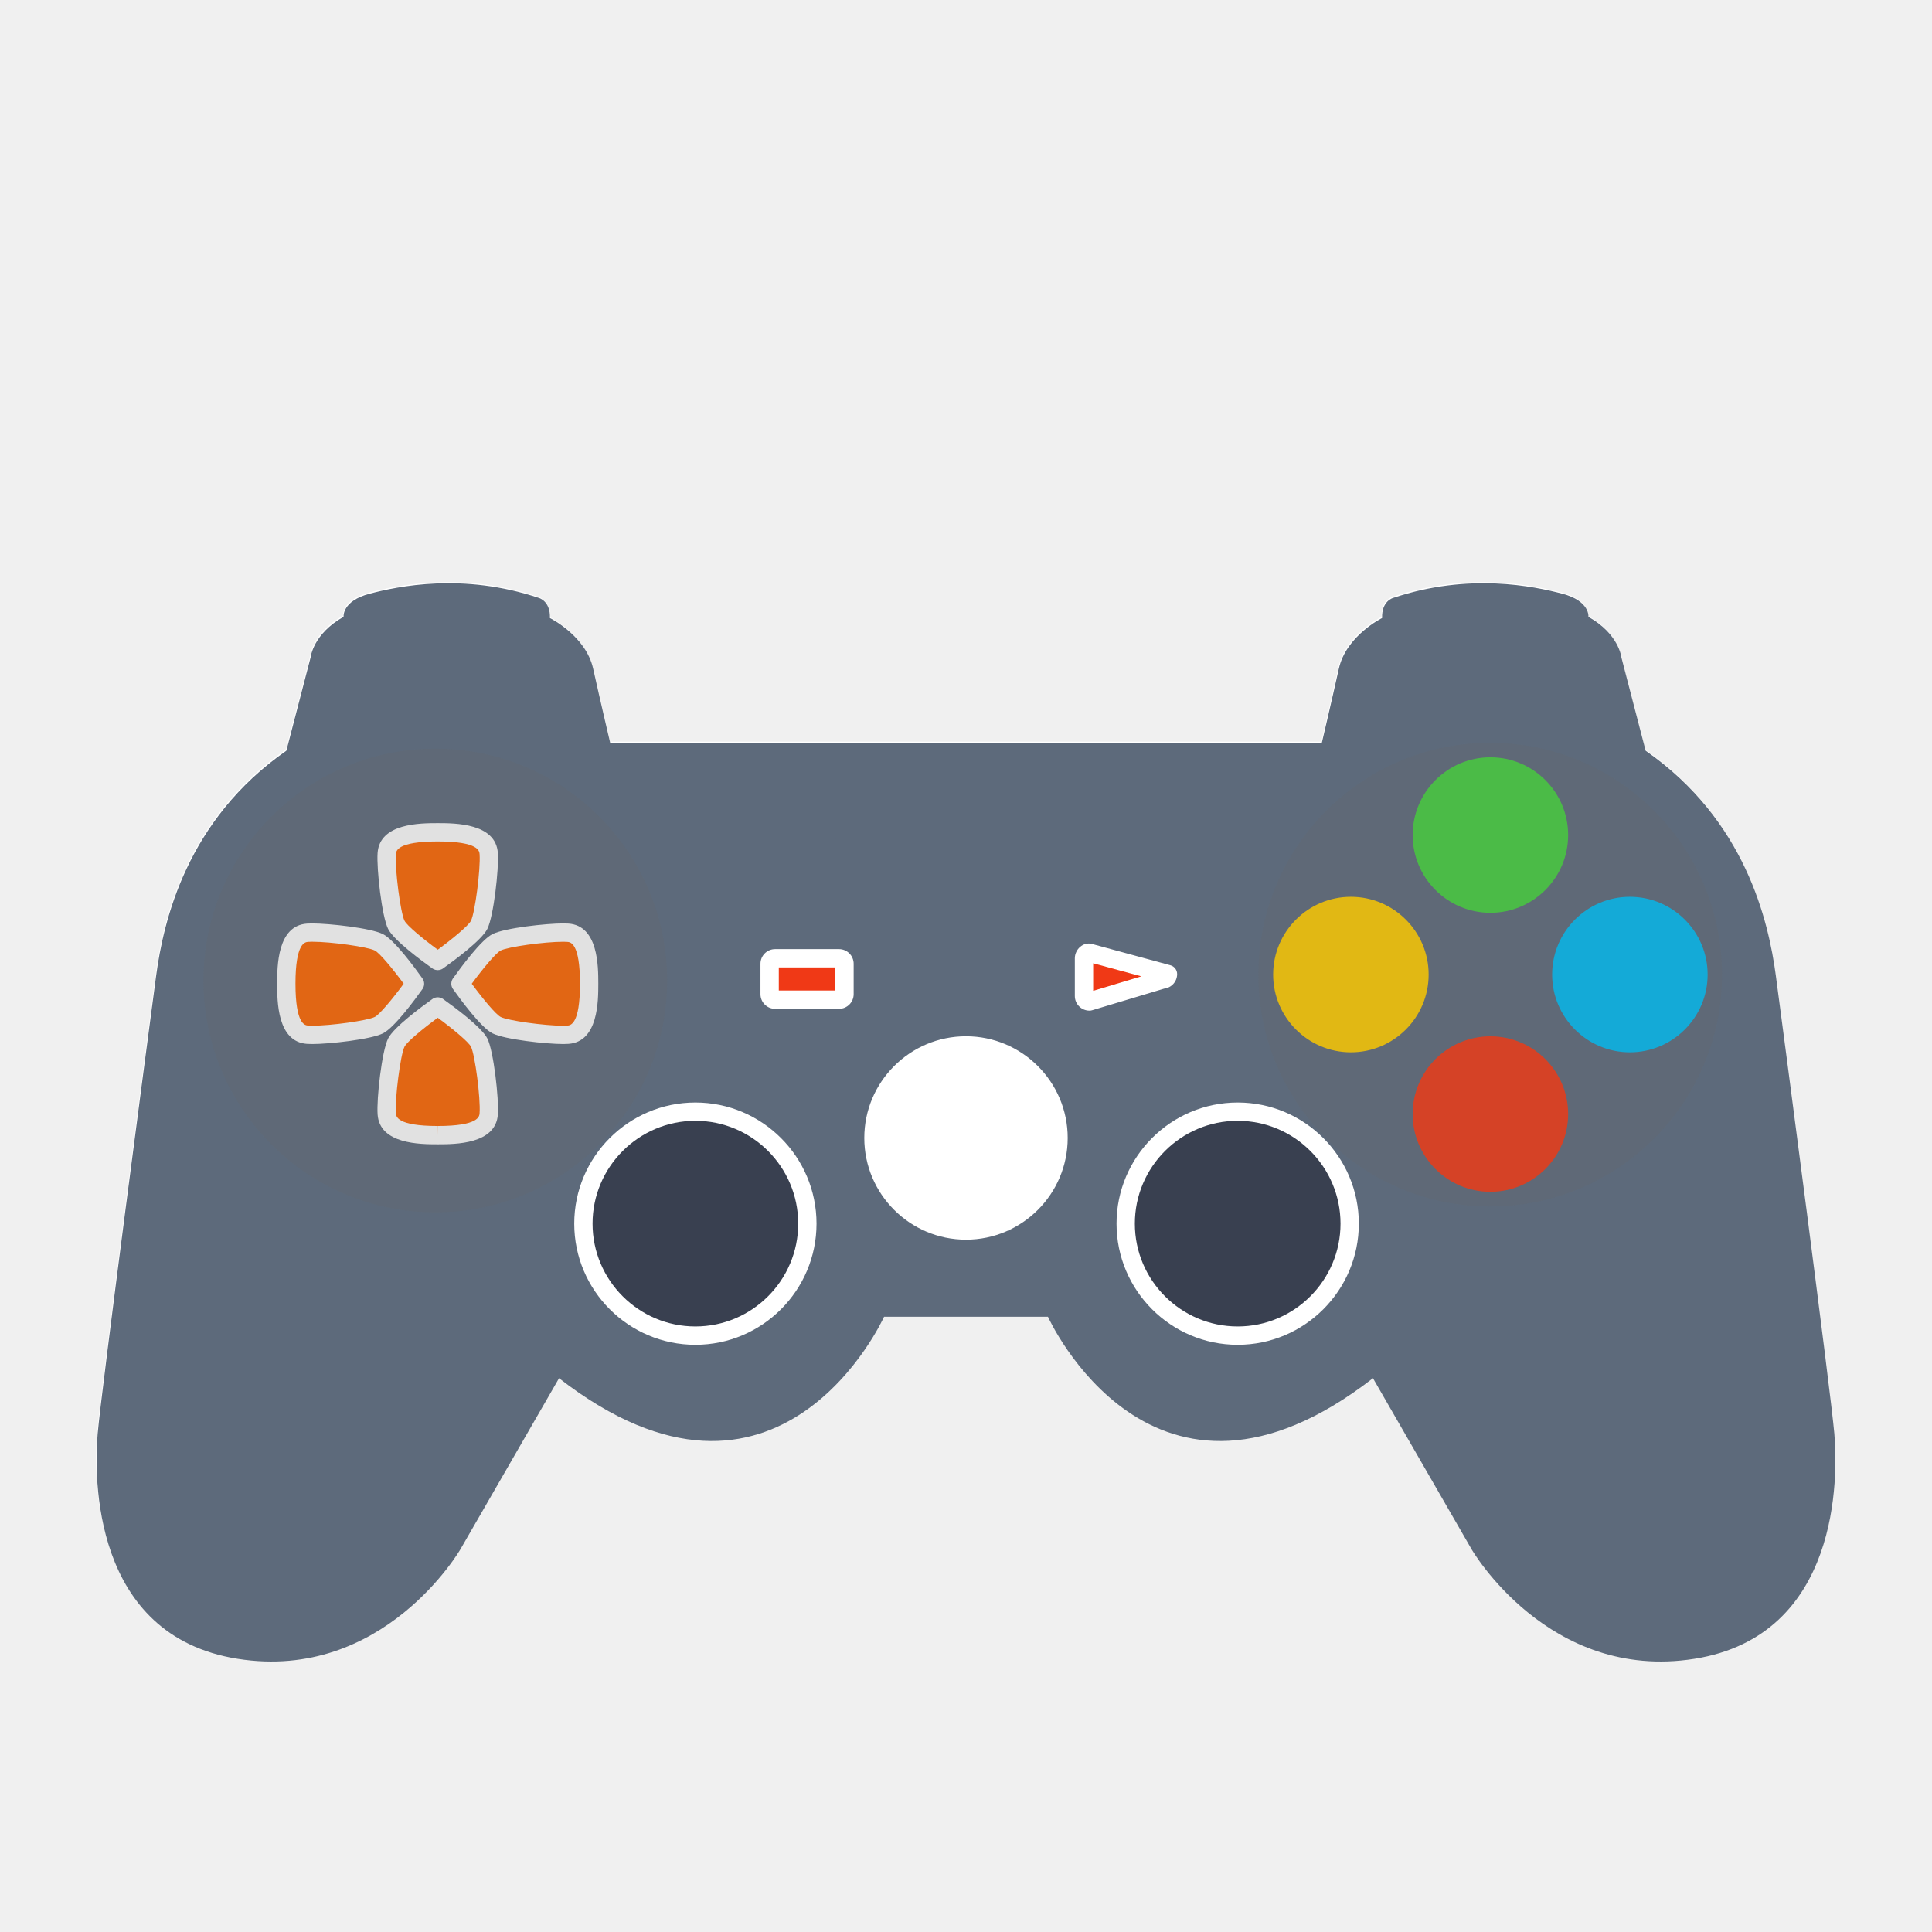
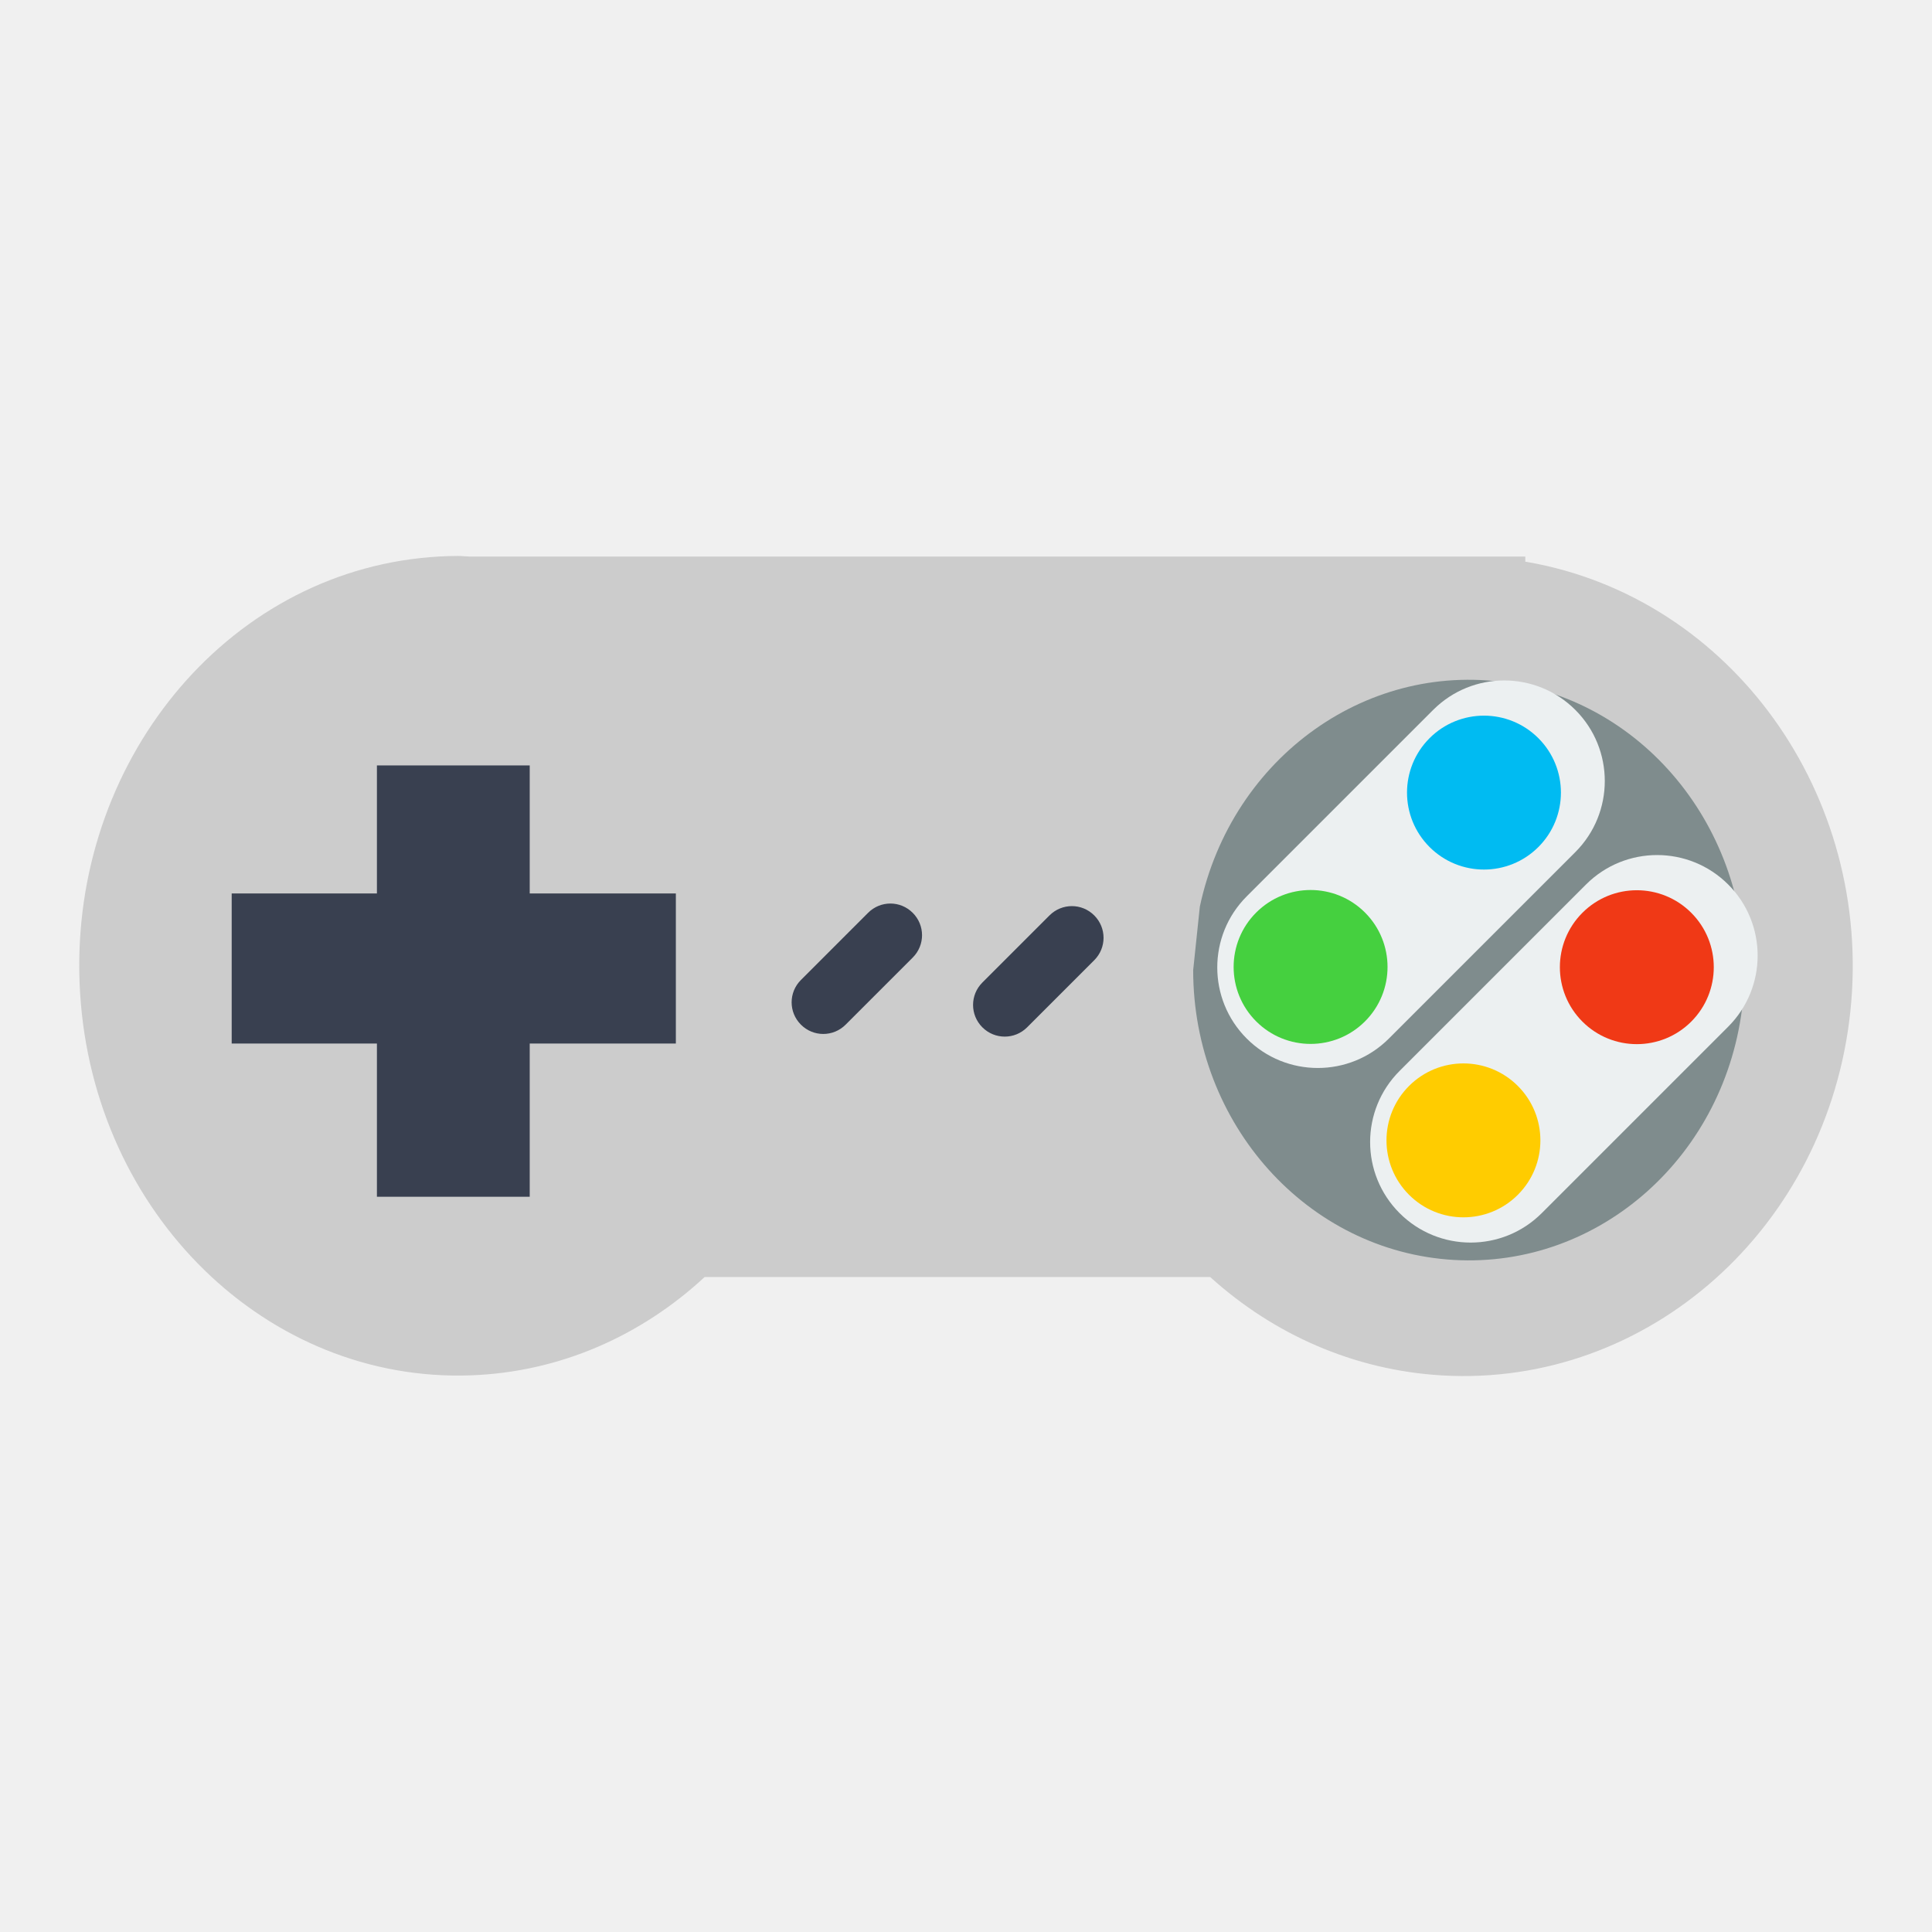
- <svg xmlns="http://www.w3.org/2000/svg" version="1.1" id="Capa_1" x="0px" y="0px" width="500" height="500" viewBox="0 0 500 500" xml:space="preserve">
-   <defs id="defs75" />
-   <path d="m 459.463,252.28 c -1.891,-14.174 -7.877,-40.324 -33.709,-58.28 l -6.303,-24.259 c 0,0 -0.63,-5.985 -8.506,-10.397 0,0 0.474,-4.095 -6.772,-5.986 -7.246,-1.89 -24.098,-5.511 -43.788,1.104 0,0 -2.995,0.787 -2.839,5.198 0,0 -9.293,4.569 -11.184,13.075 -1.89,8.506 -4.411,19.216 -4.411,19.216 l -184.176,0 c 0,0 -2.521,-10.71 -4.412,-19.216 -1.891,-8.506 -11.184,-13.075 -11.184,-13.075 0.156,-4.412 -2.839,-5.198 -2.839,-5.198 -19.685,-6.615 -36.542,-2.995 -43.788,-1.104 -7.246,1.891 -6.772,5.985 -6.772,5.985 -7.877,4.412 -8.507,10.398 -8.507,10.398 l -6.302,24.259 c -25.832,17.955 -31.818,44.106 -33.709,58.28 -1.891,14.18 -14.179,107.428 -15.122,118.451 -0.948,11.027 -1.578,52.294 36.229,58.28 37.808,5.985 57.654,-28.353 57.654,-28.353 l 25.519,-44.262 c 57.019,44.262 84.117,-15.908 84.117,-15.908 l 42.409,0 c 0,0 27.093,60.17 84.117,15.908 l 25.519,44.262 c 0,0 19.847,34.339 57.654,28.353 37.803,-5.985 37.173,-47.257 36.23,-58.28 -0.952,-11.027 -13.24,-104.277 -15.127,-118.451 z" id="path33-7" style="fill:#ffffff" />
-   <rect style="fill:#5d6a7b;fill-opacity:1;stroke:none" id="rect3915" width="98.498" height="24.009" x="201.305" y="206.969" transform="translate(0,-1e-5)" />
-   <rect x="201.552" y="250.369" width="14.639" height="5.971" id="rect15" style="fill:#f03916" />
-   <path d="m 179.966,290.063 c -14.677,0 -26.614,11.942 -26.614,26.613 0,14.672 11.942,26.609 26.614,26.609 14.671,0 26.609,-11.937 26.609,-26.609 0,-14.671 -11.933,-26.613 -26.609,-26.613 z" id="path17" style="fill:#394050" />
-   <path d="m 113.289,263.393 c -3.91,2.862 -8,6.274 -8.601,7.487 -1.052,2.1 -2.507,13.364 -2.232,17.217 0.057,0.82 0.232,3.303 10.814,3.307 l 0.033,2.37 v -2.37 c 10.582,-0.005 10.762,-2.488 10.814,-3.303 0.28,-3.853 -1.18,-15.117 -2.232,-17.221 -0.607,-1.213 -4.692,-4.62 -8.597,-7.486 z" id="path19" style="fill:#ff6600" />
-   <path d="m 320.311,290.063 c -14.677,0 -26.614,11.942 -26.614,26.613 0,14.672 11.942,26.609 26.614,26.609 14.671,0 26.613,-11.937 26.613,-26.609 0,-14.671 -11.937,-26.613 -26.613,-26.613 z" id="path23" style="fill:#394050" />
-   <circle cx="465.832" cy="346.133" r="19.865" id="circle27" d="m 485.697,346.133 c 0,10.971 -8.894,19.865 -19.865,19.865 -10.971,0 -19.865,-8.894 -19.865,-19.865 0,-10.971 8.894,-19.865 19.865,-19.865 10.971,0 19.865,8.894 19.865,19.865 z" transform="matrix(1.258495,0,0,1.258495,-199.5348,-148.2915)" style="fill:#f03916" />
-   <polygon points="333.07,295.742 333.07,304.946 349.179,300.111 " id="polygon29" transform="matrix(0.774342,0,0,0.774342,24.99999,20.28892)" style="fill:#f03916" />
-   <path d="m 146.802,243.759 c -0.293,-0.023 -0.635,-0.033 -1.018,-0.033 -4.915,0 -14.302,1.308 -16.202,2.266 -1.218,0.606 -4.63,4.692 -7.493,8.597 2.862,3.91 6.274,7.999 7.493,8.601 1.9,0.952 11.293,2.266 16.202,2.266 0.384,0 0.725,-0.01 1.014,-0.033 0.82,-0.057 3.298,-0.232 3.303,-10.814 -0.006,-10.62 -2.484,-10.795 -3.299,-10.848 z" id="path31" style="fill:#ff6600" />
-   <path style="fill:#ffffff;fill-opacity:1;stroke:none" id="path3091" d="m 284.689,294.972 a 34.389,30.036 0 1 1 -68.778,0 34.389,30.036 0 1 1 68.778,0 z" transform="translate(0,-1e-5)" />
-   <circle cx="465.832" cy="346.133" r="19.865" id="circle27-3" d="m 485.697,346.133 c 0,10.971 -8.894,19.865 -19.865,19.865 -10.971,0 -19.865,-8.894 -19.865,-19.865 0,-10.971 8.894,-19.865 19.865,-19.865 10.971,0 19.865,8.894 19.865,19.865 z" transform="matrix(1.258495,0,0,1.258495,-236.5794,-184.9296)" style="fill:#ffcc00" />
-   <circle cx="465.832" cy="346.133" r="19.865" id="circle27-3-6" d="m 485.697,346.133 c 0,10.971 -8.894,19.865 -19.865,19.865 -10.971,0 -19.865,-8.894 -19.865,-19.865 0,-10.971 8.894,-19.865 19.865,-19.865 10.971,0 19.865,8.894 19.865,19.865 z" transform="matrix(1.258495,0,0,1.258495,-163.3215,-182.4671)" style="fill:#00bbf2;fill-opacity:1" />
-   <circle cx="465.832" cy="346.133" r="19.865" id="circle27-3-7" d="m 485.697,346.133 c 0,10.971 -8.894,19.865 -19.865,19.865 -10.971,0 -19.865,-8.894 -19.865,-19.865 0,-10.971 8.894,-19.865 19.865,-19.865 10.971,0 19.865,8.894 19.865,19.865 z" transform="matrix(1.258495,0,0,1.258495,-199.6427,-220.0195)" style="fill:#45d03f;fill-opacity:1" />
-   <path d="m 459.599,252.568 c -1.891,-14.174 -7.877,-40.324 -33.709,-58.28 l -6.303,-24.259 c 0,0 -0.63,-5.985 -8.506,-10.397 0,0 0.474,-4.095 -6.772,-5.986 -7.246,-1.89 -24.098,-5.511 -43.788,1.104 0,0 -2.995,0.787 -2.839,5.198 0,0 -9.293,4.569 -11.184,13.075 -1.89,8.506 -4.411,19.216 -4.411,19.216 H 157.911 c 0,0 -2.521,-10.71 -4.412,-19.216 -1.891,-8.506 -11.184,-13.075 -11.184,-13.075 0.156,-4.412 -2.839,-5.198 -2.839,-5.198 -19.685,-6.615 -36.542,-2.995 -43.788,-1.104 -7.246,1.891 -6.772,5.985 -6.772,5.985 -7.877,4.412 -8.507,10.398 -8.507,10.398 l -6.302,24.259 c -25.832,17.955 -31.818,44.106 -33.709,58.28 -1.891,14.18 -14.179,107.428 -15.122,118.451 -0.948,11.027 -1.578,52.294 36.229,58.28 37.808,5.985 57.654,-28.353 57.654,-28.353 l 25.519,-44.262 c 57.019,44.262 84.117,-15.908 84.117,-15.908 h 42.409 c 0,0 27.093,60.17 84.117,15.908 l 25.519,44.262 c 0,0 19.847,34.339 57.654,28.353 37.803,-5.985 37.173,-47.257 36.23,-58.28 -0.952,-11.027 -13.24,-104.277 -15.127,-118.451 z m -73.885,-56.578 c 11.093,0 20.121,9.027 20.121,20.121 0,11.094 -9.028,20.121 -20.121,20.121 -11.094,0 -20.121,-9.028 -20.121,-20.121 0,-11.094 9.027,-20.121 20.121,-20.121 z m -114.991,17.524 c 2.924,0 5.843,0 8.767,0 0.028,0.1 0.038,1.536 0.009,1.754 -0.048,0.005 -0.099,0.009 -0.151,0.009 -0.299,0 -0.597,0 -0.901,0 -0.033,0 -0.071,0 -0.1,0.005 -0.118,0.019 -0.189,0.095 -0.161,0.213 0.019,0.091 0.057,0.19 0.109,0.266 0.09,0.132 0.194,0.252 0.304,0.37 0.863,0.943 1.721,1.882 2.583,2.82 0.019,0.023 0.047,0.043 0.081,0.071 0.038,-0.043 0.077,-0.081 0.109,-0.118 0.976,-1.066 1.948,-2.133 2.924,-3.199 0.019,-0.024 0.043,-0.052 0.062,-0.081 0.066,-0.099 0.047,-0.194 -0.043,-0.27 -0.076,-0.061 -0.161,-0.076 -0.256,-0.076 -0.304,0.005 -0.612,0 -0.915,0 -0.043,0 -0.085,-0.009 -0.137,-0.015 0,-0.588 0,-1.165 0,-1.753 2.369,0 4.734,0 7.108,0 0,0.582 0,1.162 0,1.759 -0.052,0 -0.105,0 -0.156,0 -0.578,0 -1.151,0 -1.729,0 -0.095,0 -0.161,0.029 -0.228,0.095 -1.867,1.99 -3.734,3.981 -5.602,5.971 -0.061,0.067 -0.09,0.128 -0.084,0.218 0,0.767 0,1.531 0,2.298 0,0.033 0,0.066 0.005,0.099 0.015,0.152 0.095,0.242 0.242,0.26 0.067,0.009 0.138,0 0.204,0 0.649,0 1.299,0 1.948,0 0,0 0.038,0.005 0.066,0.009 0,0.526 0,1.048 0,1.573 -2.867,0 -5.729,0 -8.605,0 0,-0.526 0,-1.048 0,-1.587 0.057,0 0.109,0 0.161,0 0.554,0 1.104,0 1.659,0 0.062,0 0.118,0 0.176,-0.005 0.18,-0.019 0.274,-0.123 0.289,-0.308 0,-0.029 0,-0.057 0,-0.085 0,-0.801 0,-1.602 0,-2.403 0,-0.095 -0.023,-0.161 -0.09,-0.232 -1.772,-1.938 -3.54,-3.876 -5.303,-5.815 -0.071,-0.076 -0.138,-0.105 -0.238,-0.105 -0.644,0.005 -1.289,0 -1.934,0 -0.052,0 -0.105,0 -0.17,0 -0.003,-0.574 -0.003,-1.152 -0.003,-1.74 z m -21.24,-0.005 c 0.066,-0.005 0.123,-0.005 0.189,-0.005 1.944,0 3.886,0 5.834,0 0.085,0 0.176,0.005 0.261,0 0.104,-0.009 0.18,0.024 0.26,0.095 0.531,0.488 1.072,0.971 1.607,1.455 2.199,1.981 4.393,3.962 6.592,5.942 0.043,0.038 0.085,0.076 0.156,0.138 0,-0.085 0.005,-0.142 0.005,-0.194 0,-1.573 0,-3.142 0,-4.715 0,-0.123 0,-0.242 0,-0.365 0.005,-0.199 -0.085,-0.341 -0.251,-0.446 -0.152,-0.095 -0.317,-0.137 -0.498,-0.137 -0.545,0 -1.085,0 -1.63,0 -0.052,0 -0.105,0 -0.166,0 0,-0.592 0,-1.165 0,-1.744 0,0 0.005,-0.005 0.009,-0.01 0,-0.005 0.005,-0.009 0.005,-0.009 2.431,-0.005 4.861,-0.005 7.293,-0.009 0,0 0.057,0.005 0.095,0.005 0,0.583 0,1.165 0,1.763 -0.057,0 -0.105,0 -0.156,0 -0.527,0 -1.048,0 -1.573,-0.005 -0.441,0 -0.635,0.185 -0.654,0.63 0,0.066 0,0.137 0,0.204 0,3.185 0,6.374 0,9.558 0,0.062 0,0.123 0,0.194 -0.057,0.005 -0.099,0.009 -0.137,0.009 -0.825,0 -1.649,0 -2.474,0 -0.085,0 -0.146,-0.023 -0.208,-0.081 -3.152,-2.805 -6.303,-5.606 -9.455,-8.412 -0.038,-0.033 -0.081,-0.067 -0.142,-0.118 0,0.076 0,0.123 0,0.17 0,2.109 0,4.218 0,6.326 0,0.081 0.01,0.166 0.019,0.246 0.015,0.09 0.071,0.147 0.166,0.161 0.104,0.015 0.208,0.019 0.317,0.019 0.593,0 1.185,0 1.777,0 0.052,0 0.1,0 0.166,0 0,0.564 0,1.113 0,1.673 -2.455,0 -4.905,0 -7.36,0 0,-0.554 0,-1.104 0,-1.673 0.057,0 0.11,0 0.161,0 0.54,0 1.076,0 1.616,0 0.062,0 0.129,0 0.19,-0.009 0.19,-0.029 0.299,-0.152 0.307,-0.346 0,-0.038 0,-0.076 0,-0.118 0,-2.687 0,-5.374 0,-8.061 0,-0.038 0,-0.076 0,-0.118 -0.005,-0.228 -0.09,-0.332 -0.307,-0.37 -0.105,-0.019 -0.213,-0.029 -0.317,-0.029 -0.502,-0.005 -1.01,0 -1.512,0 -0.052,0 -0.105,0 -0.18,0 -0.005,-0.534 -0.005,-1.065 -0.005,-1.615 z m -19.989,3.052 c 0.507,-0.834 1.185,-1.522 1.967,-2.099 1.076,-0.787 2.27,-1.317 3.549,-1.659 1.275,-0.341 2.573,-0.465 3.891,-0.403 1.621,0.076 3.175,0.427 4.644,1.128 1.024,0.488 1.947,1.124 2.72,1.962 0.687,0.744 1.194,1.583 1.455,2.568 0.351,1.323 0.194,2.597 -0.422,3.81 -0.512,1.005 -1.261,1.81 -2.161,2.479 -1.09,0.81 -2.318,1.35 -3.625,1.692 -0.758,0.199 -1.526,0.322 -2.308,0.374 -0.304,0.019 -0.612,0.005 -0.914,0.005 0,0.005 0,0.009 0,0.014 -0.393,-0.014 -0.787,-0.005 -1.175,-0.043 -2.047,-0.185 -3.948,-0.791 -5.63,-2.005 -0.881,-0.635 -1.611,-1.408 -2.137,-2.369 -0.468,-0.858 -0.706,-1.772 -0.678,-2.749 0.024,-0.972 0.317,-1.872 0.825,-2.706 z m -131.772,4.17 c 0.545,-7.692 11.056,-7.695 15.544,-7.701 4.521,0.005 15.032,0.009 15.577,7.705 0.294,4.109 -1.089,16.421 -2.72,19.671 -1.478,2.962 -8.824,8.345 -11.302,10.104 -0.18,0.152 -0.389,0.284 -0.616,0.379 -0.293,0.118 -0.612,0.18 -0.92,0.18 -0.052,0 -0.099,0 -0.156,-0.005 -0.308,-0.019 -0.626,-0.099 -0.91,-0.245 -0.17,-0.085 -0.331,-0.19 -0.479,-0.308 -2.473,-1.762 -9.819,-7.142 -11.298,-10.103 -1.625,-3.251 -3.014,-15.563 -2.72,-19.677 z M 79.433,270.15 c -7.695,-0.545 -7.701,-11.055 -7.705,-15.543 0.005,-4.521 0.009,-15.032 7.71,-15.577 0.384,-0.029 0.839,-0.043 1.35,-0.043 4.379,0 15.122,1.166 18.321,2.763 2.957,1.478 8.336,8.814 10.094,11.298 0.104,0.123 0.204,0.261 0.284,0.407 0.218,0.412 0.313,0.872 0.28,1.317 -0.029,0.374 -0.142,0.739 -0.346,1.071 -0.066,0.105 -0.137,0.209 -0.218,0.299 -1.763,2.483 -7.137,9.81 -10.09,11.288 -3.199,1.597 -13.942,2.763 -18.321,2.763 -0.516,7.7e-4 -0.971,-0.014 -1.36,-0.043 z m 49.413,18.288 c -0.545,7.696 -11.056,7.701 -15.544,7.705 h -0.014 c -4.507,-0.005 -15.018,-0.009 -15.563,-7.71 -0.293,-4.104 1.09,-16.411 2.72,-19.671 1.479,-2.952 8.805,-8.326 11.293,-10.094 0.09,-0.077 0.185,-0.142 0.29,-0.209 0.469,-0.289 1.024,-0.427 1.554,-0.341 0.289,0.033 0.568,0.118 0.834,0.266 0.161,0.084 0.307,0.184 0.441,0.298 2.502,1.777 9.8,7.132 11.274,10.08 1.621,3.26 3.009,15.567 2.715,19.675 z m 16.937,-18.244 c -4.384,0 -15.127,-1.166 -18.321,-2.763 -2.957,-1.478 -8.34,-8.814 -10.099,-11.298 -0.118,-0.138 -0.228,-0.294 -0.308,-0.469 -0.209,-0.407 -0.29,-0.862 -0.246,-1.299 0.019,-0.232 0.076,-0.468 0.166,-0.692 0.099,-0.242 0.237,-0.46 0.398,-0.649 1.772,-2.493 7.137,-9.8 10.089,-11.279 3.194,-1.597 13.937,-2.763 18.321,-2.763 0.512,0 0.967,0.014 1.355,0.043 7.692,0.545 7.696,11.056 7.701,15.544 -0.005,4.521 -0.009,15.032 -7.705,15.577 -0.383,0.033 -0.838,0.048 -1.35,0.048 z m 34.183,77.837 c -17.288,0 -31.353,-14.065 -31.353,-31.348 0,-17.288 14.066,-31.353 31.353,-31.353 17.283,0 31.348,14.065 31.348,31.353 0,17.283 -14.065,31.348 -31.348,31.348 z m 40.959,-90.737 c 0,2.085 -1.697,3.787 -3.791,3.787 h -16.539 c -2.085,0 -3.787,-1.696 -3.787,-3.787 v -7.876 c 0,-2.085 1.697,-3.787 3.787,-3.787 h 16.539 c 2.09,0 3.791,1.697 3.791,3.787 v 7.876 z m -0.067,-31.13 c -0.702,0.105 -1.403,0.176 -2.113,0.176 -0.441,0 -0.872,-0.052 -1.303,-0.123 -1.408,-0.232 -2.792,-0.565 -4.157,-0.981 -0.18,-0.057 -0.355,-0.118 -0.521,-0.213 -0.161,-0.095 -0.351,-0.09 -0.554,-0.085 0,0.26 0,0.516 0,0.777 -0.706,0 -1.398,0 -2.09,0 -0.033,-0.099 -0.047,-4.573 -0.015,-4.848 0.105,-0.029 1.839,-0.033 1.985,-0.005 0.015,0.132 0.029,0.266 0.052,0.398 0.105,0.559 0.398,1.014 0.815,1.393 0.459,0.427 0.995,0.715 1.573,0.948 0.659,0.266 1.346,0.436 2.047,0.55 0.928,0.152 1.867,0.213 2.81,0.176 0.711,-0.029 1.407,-0.132 2.076,-0.403 0.369,-0.147 0.706,-0.341 0.995,-0.616 0.152,-0.142 0.284,-0.304 0.384,-0.488 0.047,-0.085 0.057,-0.17 0.038,-0.266 -0.047,-0.246 -0.18,-0.436 -0.369,-0.592 -0.19,-0.152 -0.398,-0.256 -0.621,-0.346 -0.445,-0.18 -0.914,-0.284 -1.388,-0.37 -0.791,-0.147 -1.587,-0.237 -2.388,-0.327 -1.142,-0.132 -2.279,-0.251 -3.412,-0.46 -0.91,-0.17 -1.81,-0.379 -2.663,-0.758 -0.516,-0.228 -1,-0.516 -1.393,-0.929 -0.502,-0.526 -0.749,-1.151 -0.758,-1.876 -0.015,-0.914 0.341,-1.668 0.967,-2.308 0.427,-0.436 0.934,-0.767 1.478,-1.048 0.806,-0.412 1.659,-0.682 2.535,-0.872 0.905,-0.194 1.824,-0.304 2.758,-0.293 0.726,0.009 1.441,0.095 2.152,0.232 1.024,0.199 2.023,0.492 2.985,0.89 0.199,0.081 0.384,0.19 0.578,0.275 0.071,0.029 0.152,0.048 0.223,0.043 0.147,-0.009 0.19,-0.062 0.19,-0.213 0,-0.147 0,-0.299 0,-0.445 0.118,-0.033 1.663,-0.038 1.834,-0.009 0,1.422 0,2.843 0,4.274 -0.592,0 -1.175,0 -1.772,0 -0.005,-0.066 -0.015,-0.123 -0.024,-0.185 -0.071,-0.516 -0.308,-0.943 -0.682,-1.303 -0.355,-0.341 -0.777,-0.583 -1.223,-0.773 -0.612,-0.266 -1.256,-0.431 -1.91,-0.545 -0.928,-0.166 -1.867,-0.232 -2.81,-0.204 -0.697,0.024 -1.393,0.081 -2.076,0.252 -0.28,0.071 -0.55,0.161 -0.806,0.293 -0.185,0.095 -0.36,0.213 -0.498,0.369 -0.161,0.18 -0.251,0.389 -0.266,0.63 -0.009,0.204 0.062,0.379 0.218,0.498 0.128,0.1 0.275,0.185 0.421,0.246 0.351,0.152 0.72,0.223 1.095,0.29 0.734,0.128 1.478,0.194 2.222,0.265 1.185,0.118 2.374,0.228 3.55,0.436 0.905,0.161 1.801,0.369 2.658,0.729 0.54,0.223 1.048,0.502 1.493,0.89 0.692,0.602 1.081,1.355 1.157,2.27 0.099,1.18 -0.299,2.146 -1.194,2.915 -0.55,0.469 -1.185,0.791 -1.853,1.048 -0.787,0.303 -1.598,0.493 -2.432,0.621 z m 29.14,94.661 c -14.511,0 -26.321,-11.805 -26.321,-26.32 0,-14.516 11.805,-26.321 26.321,-26.321 14.515,0 26.32,11.805 26.32,26.321 7.8e-4,14.515 -11.805,26.32 -26.32,26.32 z m 32.638,-59.375 c -0.223,0.071 -0.451,0.1 -0.683,0.1 -2.085,0 -3.787,-1.697 -3.787,-3.787 v -9.767 c 0.005,-2.299 2.176,-4.308 4.407,-3.706 l 20.321,5.516 c 1.033,0.28 1.748,1.218 1.748,2.284 0,1.943 -1.474,3.55 -3.36,3.763 l -18.647,5.597 z m 37.675,86.581 c -17.288,0 -31.353,-14.065 -31.353,-31.348 0,-17.288 14.065,-31.353 31.353,-31.353 17.287,0 31.352,14.065 31.352,31.353 0,17.283 -14.061,31.348 -31.352,31.348 z m 29.301,-75.695 c -11.094,0 -20.122,-9.027 -20.122,-20.121 0,-11.094 9.028,-20.121 20.122,-20.121 11.093,0 20.121,9.028 20.121,20.121 -0.005,11.093 -9.028,20.121 -20.121,20.121 z m 36.101,36.101 c -11.094,0 -20.121,-9.027 -20.121,-20.121 0,-11.094 9.027,-20.121 20.121,-20.121 11.093,0 20.121,9.027 20.121,20.121 -0.004,11.093 -9.028,20.121 -20.121,20.121 z m 36.101,-36.101 c -11.094,0 -20.121,-9.027 -20.121,-20.121 0,-11.094 9.027,-20.121 20.121,-20.121 11.094,0 20.121,9.028 20.121,20.121 -0.004,11.093 -9.033,20.121 -20.121,20.121 z" id="path33" style="fill:#5d6a7b" />
-   <path d="m 96.991,245.986 c -1.905,-0.952 -11.293,-2.265 -16.202,-2.265 -0.384,0 -0.726,0.009 -1.014,0.033 -0.82,0.057 -3.303,0.232 -3.308,10.814 0.005,10.615 2.488,10.79 3.303,10.848 0.294,0.023 0.635,0.033 1.019,0.033 4.909,0 14.297,-1.312 16.202,-2.265 1.213,-0.606 4.625,-4.692 7.487,-8.601 -2.862,-3.9 -6.27,-7.99 -7.487,-8.598 z" id="path35" style="fill:#ff6600" />
-   <path d="m 113.289,245.783 c 3.9,-2.863 7.994,-6.274 8.597,-7.493 1.052,-2.095 2.507,-13.359 2.232,-17.217 -0.057,-0.82 -0.232,-3.299 -10.814,-3.303 -10.615,0.005 -10.79,2.483 -10.847,3.298 -0.28,3.858 1.179,15.122 2.232,17.221 0.602,1.219 4.686,4.631 8.601,7.493 z" id="path37" style="fill:#ff6600" />
-   <g id="g43" transform="translate(0,-81.138)" />
-   <g id="g45" transform="translate(0,-81.138)" />
-   <g id="g47" transform="translate(0,-81.138)" />
-   <g id="g49" transform="translate(0,-81.138)" />
-   <g id="g51" transform="translate(0,-81.138)" />
-   <g id="g53" transform="translate(0,-81.138)" />
-   <g id="g55" transform="translate(0,-81.138)" />
-   <g id="g57" transform="translate(0,-81.138)" />
-   <g id="g59" transform="translate(0,-81.138)" />
-   <g id="g61" transform="translate(0,-81.138)" />
-   <g id="g63" transform="translate(0,-81.138)" />
-   <g id="g65" transform="translate(0,-81.138)" />
-   <g id="g67" transform="translate(0,-81.138)" />
-   <g id="g69" transform="translate(0,-81.138)" />
-   <g id="g71" transform="translate(0,-81.138)" />
-   <path style="fill:#666666;fill-opacity:0.196;stroke:none" id="path3011" d="m 167.447,256.833 a 52.635,50.48 0 1 1 -105.27,0 52.635,50.48 0 1 1 105.27,0 z" transform="matrix(1.139929,0,0,1.188585,254.7817,-53.0297)" />
-   <path style="fill:#666666;fill-opacity:0.196;stroke:none" id="path3011-3" d="m 167.447,256.833 a 52.635,50.48 0 1 1 -105.27,0 52.635,50.48 0 1 1 105.27,0 z" transform="matrix(1.139929,0,0,1.188585,-18.22014,-51.51285)" />
+ <svg xmlns="http://www.w3.org/2000/svg" width="512" height="512" id="svg2" version="1.1" viewBox="0 0 512 512">
+   <defs id="defs4" />
+   <path style="fill:#cccccc;fill-opacity:1;fill-rule:evenodd;stroke:#003bc3;stroke-width:0;stroke-linecap:square;stroke-linejoin:miter;stroke-miterlimit:2.013" d="m 121.389,147.336 c -3.316,0.005 -6.671,0.195 -10.038,0.562 -53.874,5.87 -93.744,56.887 -90.122,115.318 3.621,58.431 49.437,103.224 103.553,101.264 23.686,-0.857 45.216,-10.533 61.955,-26.059 l 133.969,0 c 16.667,15.086 37.961,24.718 61.493,26.079 54.666,3.162 102.16,-39.204 108.171,-96.506 6.01,-57.304 -31.561,-109.576 -85.565,-119.052 -0.195,-0.031 -0.387,-0.051 -0.582,-0.082 l 0,-1.365 -19.474,0 -260.328,0 c -1.016,-0.031 -2.01,-0.162 -3.031,-0.16 z" id="shape0" />
+   <path style="fill:#7f8c8d;fill-rule:evenodd;stroke:#003bc3;stroke-width:0;stroke-linecap:square;stroke-linejoin:miter;stroke-miterlimit:2" d="m 316.204,257.103 c 0.01,40.839 30.323,74.552 69.048,76.792 38.725,2.24 72.362,-27.774 76.619,-68.366 4.258,-40.592 -22.35,-77.613 -60.605,-84.326 -38.255,-6.713 -74.825,19.222 -83.298,59.075" stroke-miterlimit="2" id="shape3" />
+   <path style="fill:#394050;fill-opacity:1;fill-rule:evenodd;stroke:#003bc3;stroke-width:0;stroke-linecap:square;stroke-linejoin:miter;stroke-miterlimit:2.013" d="m 99.887,202.846 0,33.929 -38.486,0 0,39.771 38.486,0 0,40.614 40.494,0 0,-40.614 38.727,0 0,-39.771 -38.727,0 0,-33.929 -40.494,0 z m 136.077,36.599 c -2.144,0 -4.28,0.826 -5.922,2.469 l -17.788,17.788 c -3.285,3.285 -3.285,8.56 0,11.845 3.285,3.285 8.56,3.285 11.845,0 l 17.788,-17.788 c 3.285,-3.285 3.285,-8.56 0,-11.845 -1.643,-1.643 -3.779,-2.469 -5.922,-2.469 z m 48.103,0.683 c -2.144,0 -4.3,0.826 -5.943,2.469 l -17.788,17.788 c -3.285,3.285 -3.285,8.58 0,11.865 3.285,3.285 8.58,3.285 11.865,0 l 17.788,-17.787 c 3.285,-3.285 3.285,-8.58 0,-11.865 -1.643,-1.643 -3.779,-2.469 -5.922,-2.469 z" id="shape4" />
+   <rect style="fill:#ecf0f1;fill-rule:evenodd;stroke:#003bc3;stroke-width:0;stroke-linecap:square;stroke-linejoin:miter;stroke-miterlimit:2.013" y="401.592" x="39.01" ry="19.982pt" rx="19.982pt" height="39.965pt" width="92.373pt" stroke-miterlimit="2.013" transform="rotate(-45)" id="shape8" />
+   <path style="fill:#45d03f;fill-opacity:1;fill-rule:evenodd;stroke:#003bc3;stroke-width:0;stroke-linecap:square;stroke-linejoin:miter;stroke-miterlimit:2" d="m 361.739,241.835 c -7.964,-7.964 -20.876,-7.964 -28.84,0 -7.964,7.964 -7.964,20.876 0,28.84 7.964,7.964 20.876,7.964 28.84,0 7.964,-7.964 7.964,-20.876 0,-28.84" stroke-miterlimit="2" id="shape9" />
+   <path style="fill:#00bbf2;fill-opacity:1;fill-rule:evenodd;stroke:#003bc3;stroke-width:0;stroke-linecap:square;stroke-linejoin:miter;stroke-miterlimit:2" d="m 407.687,195.628 c -7.964,-7.964 -20.876,-7.964 -28.84,0 -7.964,7.964 -7.964,20.876 0,28.84 7.964,7.964 20.876,7.964 28.84,0 7.964,-7.964 7.964,-20.876 0,-28.84" stroke-miterlimit="2" id="shape10" />
+   <rect style="fill:#ecf0f1;fill-rule:evenodd;stroke:#003bc3;stroke-width:0;stroke-linecap:square;stroke-linejoin:miter;stroke-miterlimit:2" y="462.952" x="34.938" ry="19.982pt" rx="19.982pt" height="39.965pt" width="92.373pt" stroke-miterlimit="2" transform="rotate(-45)" id="shape11" />
+   <path style="fill:#ffcc00;fill-opacity:1;fill-rule:evenodd;stroke:#003bc3;stroke-width:0;stroke-linecap:square;stroke-linejoin:miter;stroke-miterlimit:2" d="m 402.247,287.791 c -7.964,-7.964 -20.876,-7.964 -28.84,0 -7.964,7.964 -7.964,20.876 0,28.84 7.964,7.964 20.876,7.964 28.84,0 7.964,-7.964 7.964,-20.876 0,-28.84" stroke-miterlimit="2" id="shape12" />
+   <path style="fill:#f03916;fill-opacity:1;fill-rule:evenodd;stroke:#003bc3;stroke-width:0;stroke-linecap:square;stroke-linejoin:miter;stroke-miterlimit:2" d="m 448.196,241.896 c -7.964,-7.964 -20.876,-7.964 -28.84,0 -7.964,7.964 -7.964,20.876 0,28.84 7.964,7.964 20.876,7.964 28.84,0 7.964,-7.964 7.964,-20.876 0,-28.84" stroke-miterlimit="2" id="shape13" />
</svg>
